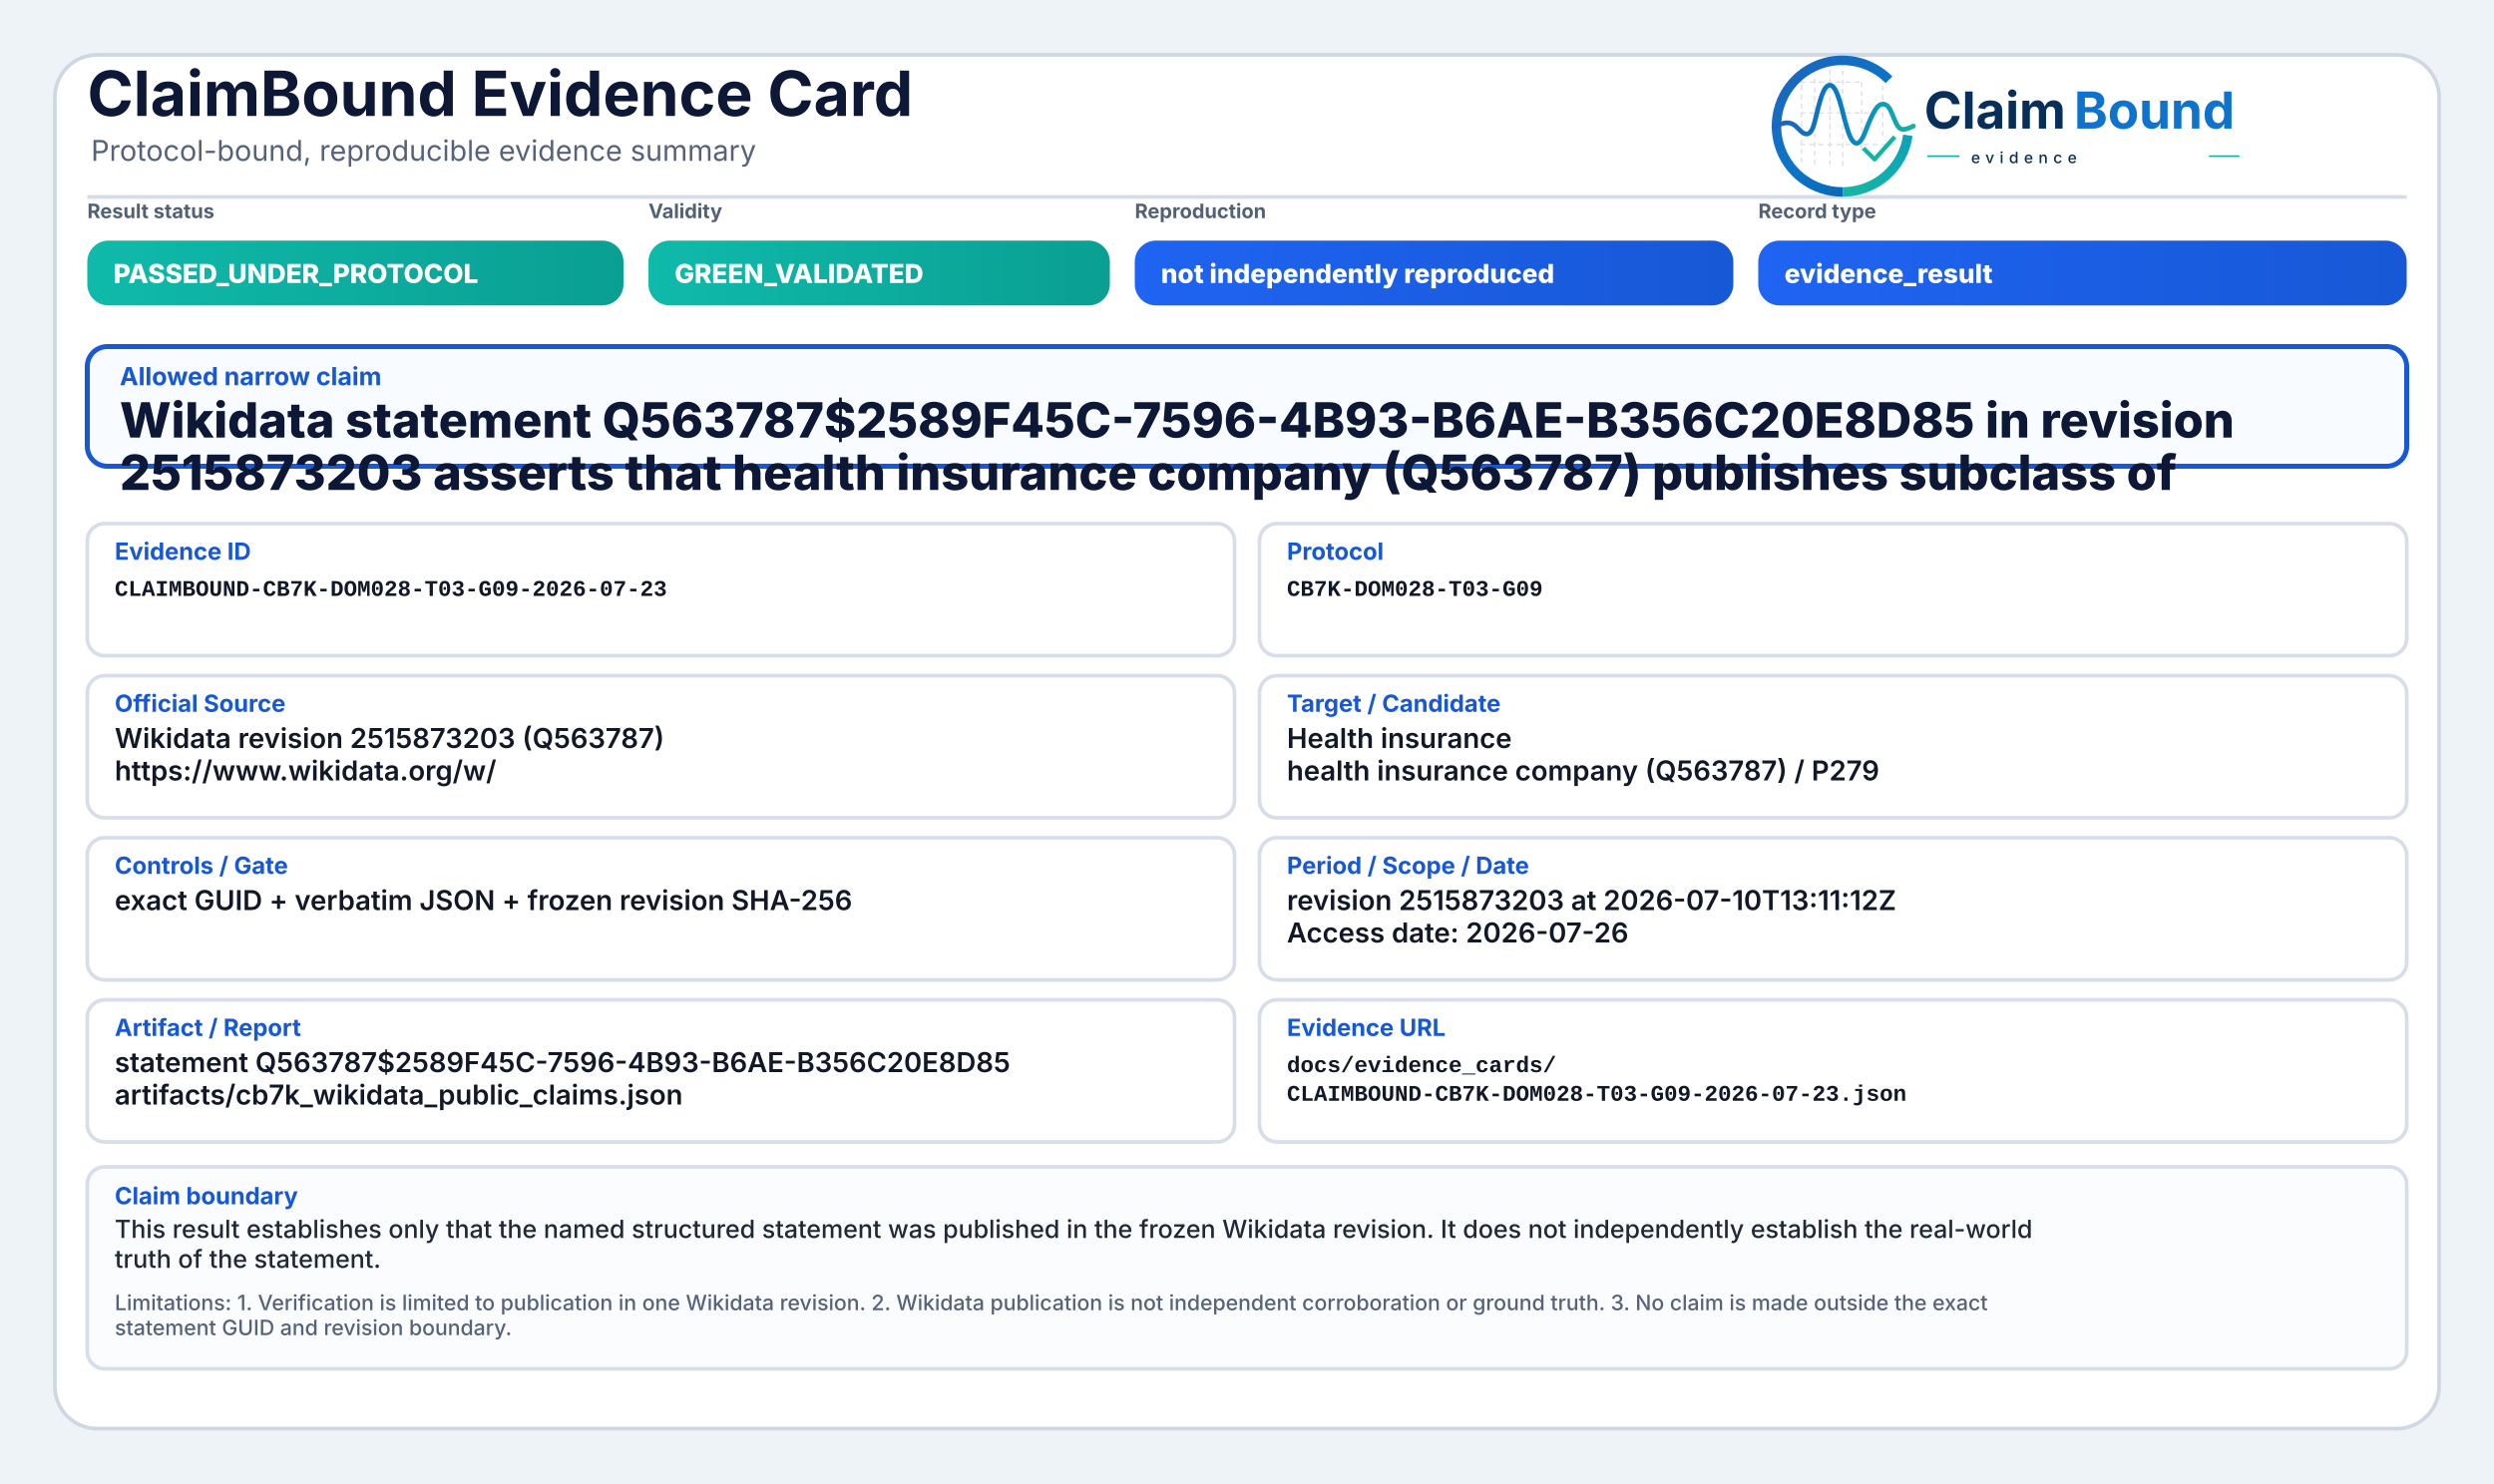
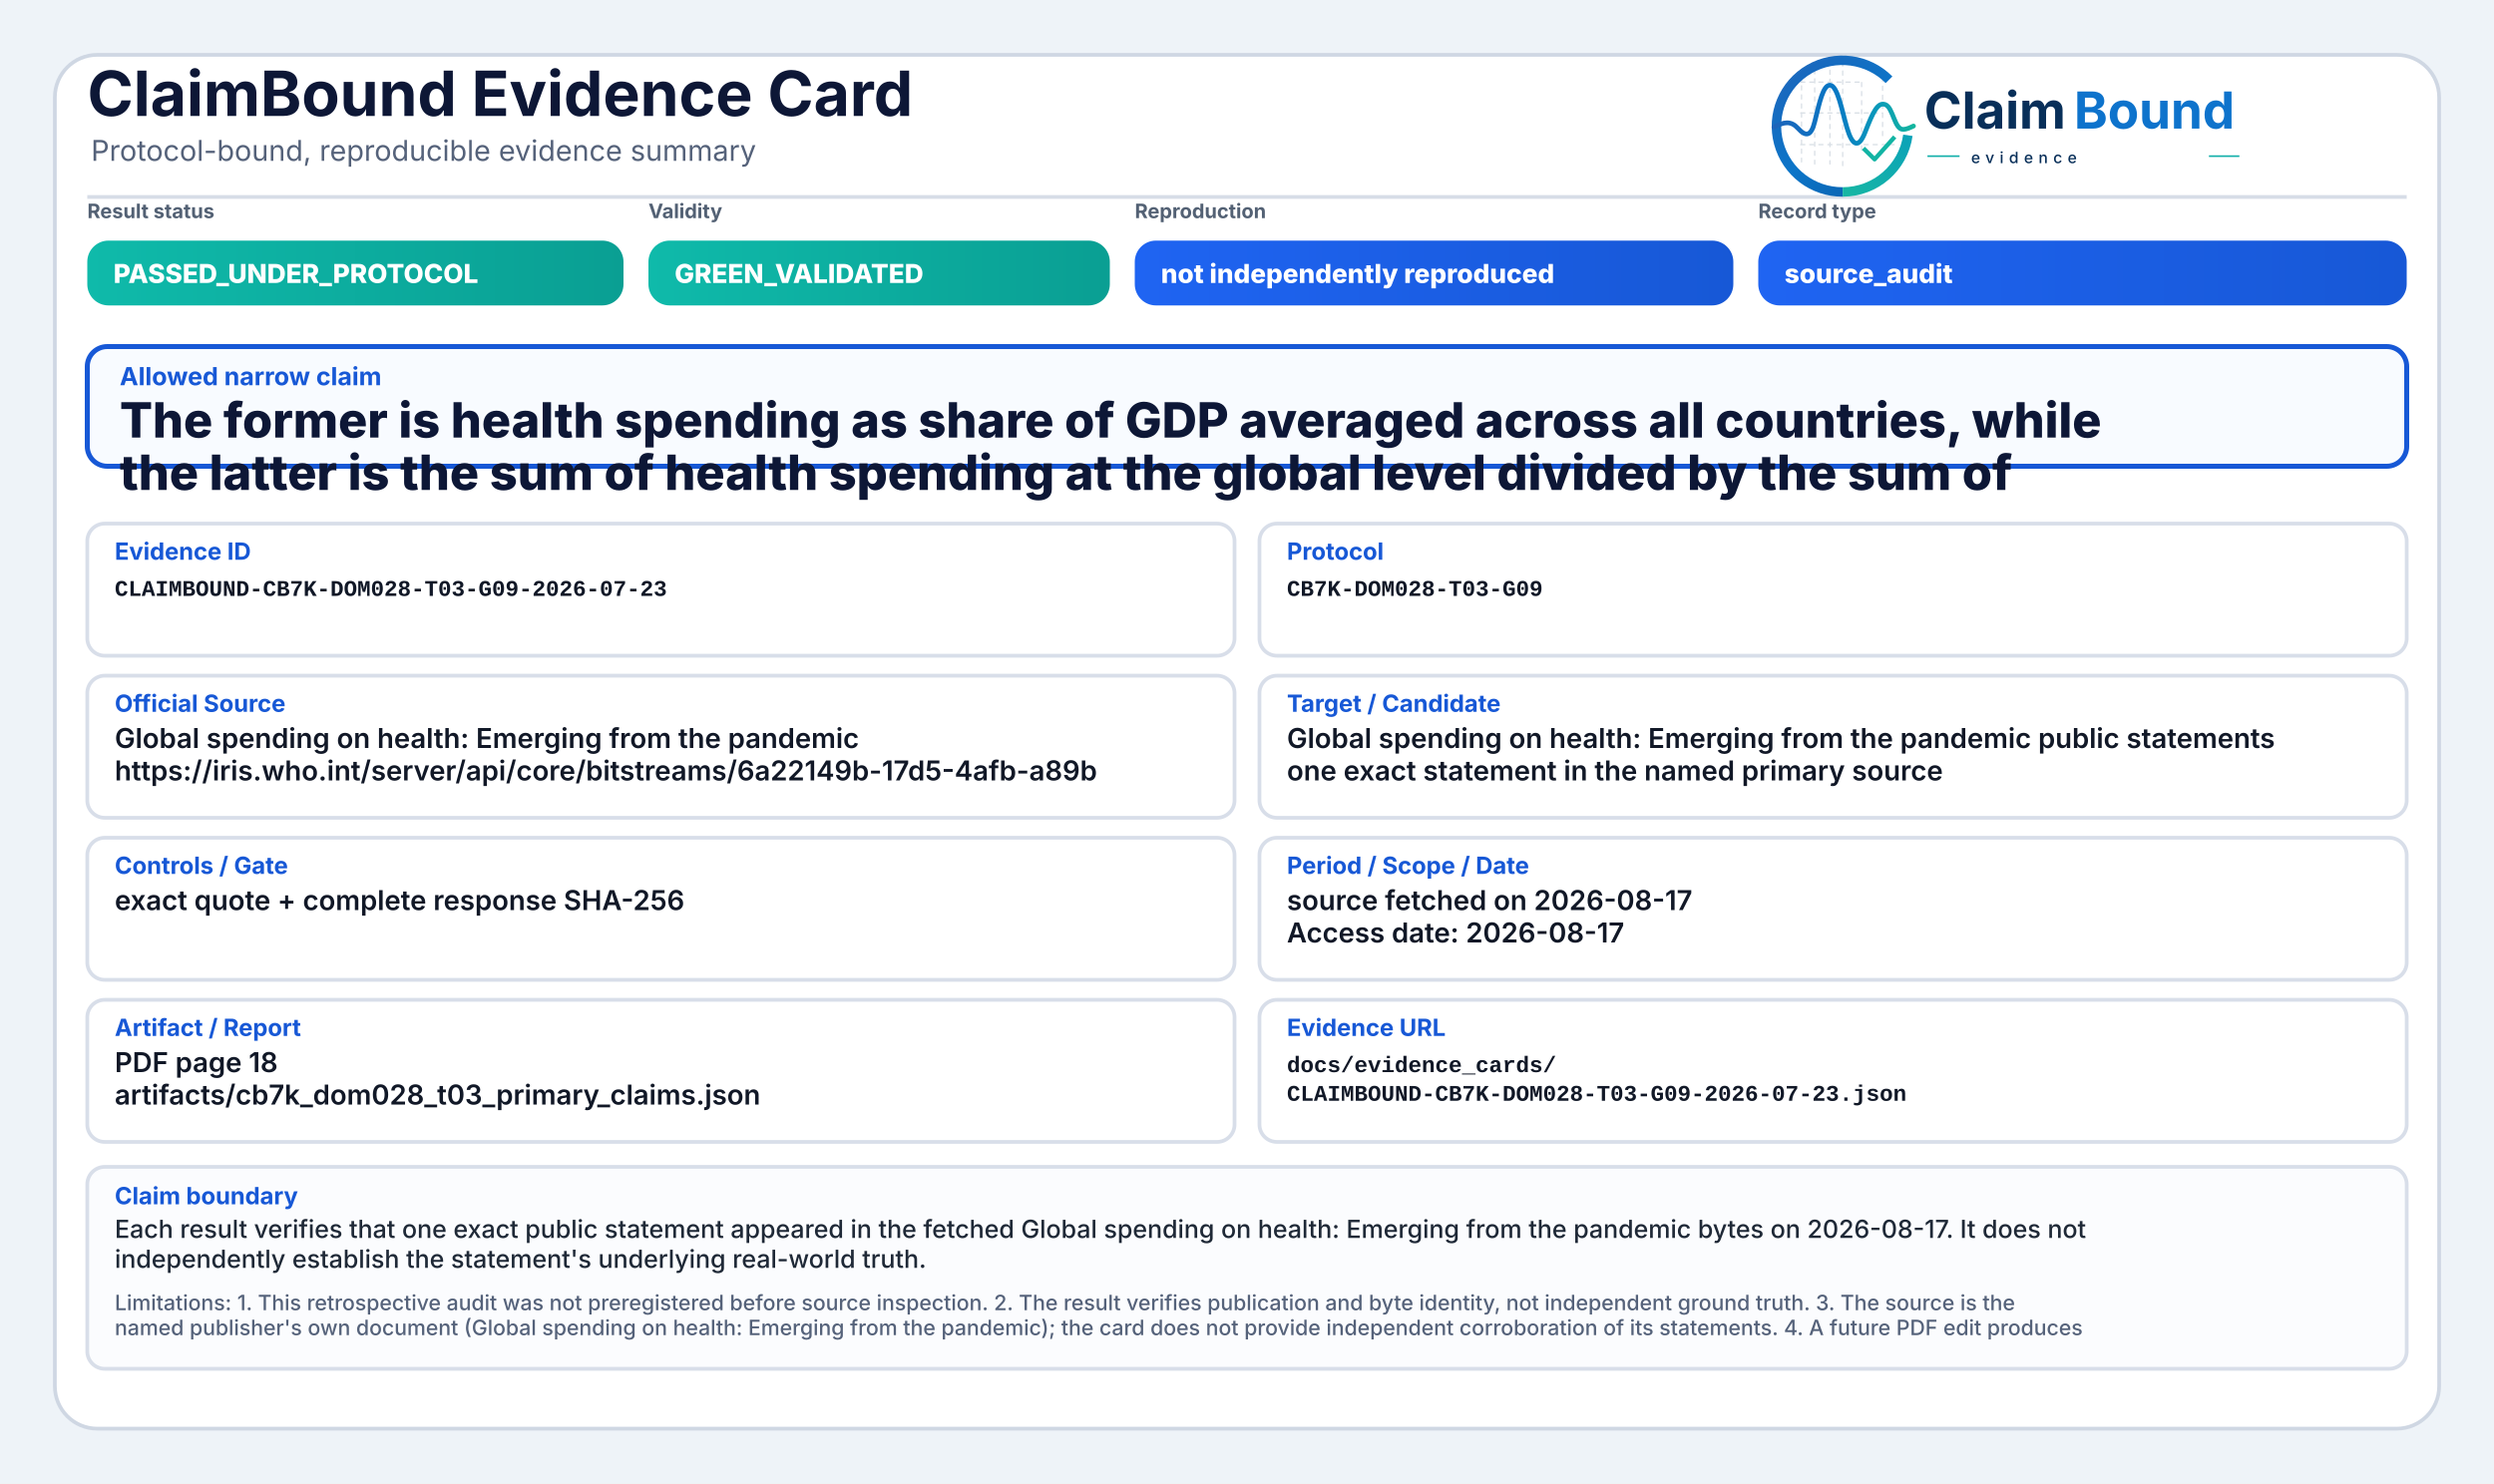
<svg xmlns="http://www.w3.org/2000/svg" width="2000" height="1190" viewBox="0 0 2000 1190" role="img" aria-label="ClaimBound Evidence Card">
  <defs>
    <linearGradient id="greenGrad" x1="0" y1="0" x2="1" y2="0">
      <stop offset="0%" stop-color="#0fbaaa" />
      <stop offset="100%" stop-color="#0a9f93" />
    </linearGradient>
    <linearGradient id="yellowGrad" x1="0" y1="0" x2="1" y2="0">
      <stop offset="0%" stop-color="#fbbf24" />
      <stop offset="100%" stop-color="#d97706" />
    </linearGradient>
    <linearGradient id="amberGrad" x1="0" y1="0" x2="1" y2="0">
      <stop offset="0%" stop-color="#f97316" />
      <stop offset="100%" stop-color="#c2410c" />
    </linearGradient>
    <linearGradient id="redGrad" x1="0" y1="0" x2="1" y2="0">
      <stop offset="0%" stop-color="#ef4444" />
      <stop offset="100%" stop-color="#b91c1c" />
    </linearGradient>
    <linearGradient id="grayGrad" x1="0" y1="0" x2="1" y2="0">
      <stop offset="0%" stop-color="#64748b" />
      <stop offset="100%" stop-color="#475569" />
    </linearGradient>
    <linearGradient id="blueGrad" x1="0" y1="0" x2="1" y2="0">
      <stop offset="0%" stop-color="#1f64f2" />
      <stop offset="100%" stop-color="#1758d6" />
    </linearGradient>
    <linearGradient id="logoRingBlue" x1="73" y1="453" x2="348" y2="793" gradientUnits="userSpaceOnUse">
      <stop offset="0" stop-color="#1E64BA" />
      <stop offset="0.55" stop-color="#0C75C8" />
      <stop offset="1" stop-color="#0A5FAB" />
    </linearGradient>
    <linearGradient id="logoRingTeal" x1="221" y1="792" x2="403" y2="594" gradientUnits="userSpaceOnUse">
      <stop offset="0" stop-color="#18B7A3" />
      <stop offset="1" stop-color="#089EBC" />
    </linearGradient>
    <linearGradient id="logoSignalGradient" x1="61" y1="628" x2="404" y2="628" gradientUnits="userSpaceOnUse">
      <stop offset="0" stop-color="#1E64BA" />
      <stop offset="0.43" stop-color="#0877C4" />
      <stop offset="0.72" stop-color="#0A97BB" />
      <stop offset="1" stop-color="#14B69E" />
    </linearGradient>
  </defs>
  <rect x="0" y="0" width="2000" height="1190" fill="#eef3f8" />
  <rect x="44" y="44" width="1912" height="1102" rx="34" fill="#ffffff" stroke="#cfd7e3" stroke-width="3" />
  <path d="M70 158 H1930" stroke="#d7dde7" stroke-width="3" />
  <text x="70" y="93" font-family="Inter, Segoe UI, Arial, sans-serif" font-size="50" font-weight="750" fill="#0d1736">ClaimBound Evidence Card</text>
  <text x="73" y="129" font-family="Inter, Segoe UI, Arial, sans-serif" font-size="23" font-weight="400" fill="#55627a">Protocol-bound, reproducible evidence summary</text>
  <g aria-label="ClaimBound evidence logo" transform="translate(1415,52) scale(0.33) translate(-40,-478)">
    <g stroke-linecap="butt" stroke-linejoin="round">
      <g stroke="#CBD3DC" stroke-width="3.2" stroke-linecap="round" stroke-dasharray="10 12" opacity="0.72">
        <path d="M130 507V714" />
        <path d="M162 490V719" />
        <path d="M199 491V719" />
        <path d="M230 471V726" />
        <path d="M276 521V690" />
        <path d="M327 508V650" />
        <path d="M128 520H277" />
        <path d="M128 595H327" />
        <path d="M128 672H355" />
      </g>
      <path d="M342.6 514.3A160 160 0 1 0 230 787" fill="none" stroke="url(#logoRingBlue)" stroke-width="23" />
      <path d="M230 787A160 160 0 0 0 388.4 649.3" fill="none" stroke="url(#logoRingTeal)" stroke-width="23" />
      <path d="M63 629.5C87 616.4 104.3 613.6 121.2 632.2C140.7 653.8 153.4 651.6 162.1 616.2C173.8 568.5 182.5 527.5 198.9 527.5C217.5 527.5 228.4 590.6 240.3 630.8C253.4 675.4 268.6 682.8 284.6 641.5C303.5 592.9 315.2 567.6 333.7 574.7C352.6 582 355.7 635.1 376.6 634.9C386.2 634.8 394 630.4 402 626.8" fill="none" stroke="url(#logoSignalGradient)" stroke-width="11.5" stroke-linecap="round" />
      <path d="M284 684.5L307.5 707.7L353 657" fill="none" stroke="#12B4A4" stroke-width="10.5" stroke-linecap="square" />
    </g>
    <text x="428" y="633" font-family="Inter, Segoe UI, Arial, sans-serif" font-size="124" font-weight="750" fill="#082F59" text-rendering="geometricPrecision">Claim</text>
    <text x="792" y="633" font-family="Inter, Segoe UI, Arial, sans-serif" font-size="124" font-weight="750" fill="#0E73CC" text-rendering="geometricPrecision">Bound</text>
    <line x1="436" y1="700" x2="514" y2="700" stroke="#11AFA9" stroke-width="4" />
    <text x="542" y="717" font-family="Inter, Segoe UI, Arial, sans-serif" font-size="38" font-weight="500" letter-spacing="13" fill="#082F59">evidence</text>
    <line x1="1120" y1="700" x2="1194" y2="700" stroke="#11AFA9" stroke-width="4" />
  </g>
  <text x="70" y="175" font-family="Inter, Segoe UI, Arial, sans-serif" font-size="16" font-weight="650" fill="#536174">Result status</text>
  <rect x="70" y="193" width="430" height="52" rx="17" fill="url(#greenGrad)" />
  <text x="91" y="227" font-family="Inter, Segoe UI, Arial, sans-serif" font-size="21" font-weight="800" fill="#ffffff">PASSED_UNDER_PROTOCOL</text>
  <text x="520" y="175" font-family="Inter, Segoe UI, Arial, sans-serif" font-size="16" font-weight="650" fill="#536174">Validity</text>
  <rect x="520" y="193" width="370" height="52" rx="17" fill="url(#greenGrad)" />
  <text x="541" y="227" font-family="Inter, Segoe UI, Arial, sans-serif" font-size="21" font-weight="800" fill="#ffffff">GREEN_VALIDATED</text>
  <text x="910" y="175" font-family="Inter, Segoe UI, Arial, sans-serif" font-size="16" font-weight="650" fill="#536174">Reproduction</text>
  <rect x="910" y="193" width="480" height="52" rx="17" fill="url(#blueGrad)" />
  <text x="931" y="227" font-family="Inter, Segoe UI, Arial, sans-serif" font-size="21" font-weight="800" fill="#ffffff">not independently reproduced</text>
  <text x="1410" y="175" font-family="Inter, Segoe UI, Arial, sans-serif" font-size="16" font-weight="650" fill="#536174">Record type</text>
  <rect x="1410" y="193" width="520" height="52" rx="17" fill="url(#blueGrad)" />
-   <text x="1431" y="227" font-family="Inter, Segoe UI, Arial, sans-serif" font-size="21" font-weight="800" fill="#ffffff">evidence_result</text>
+   <text x="1431" y="227" font-family="Inter, Segoe UI, Arial, sans-serif" font-size="21" font-weight="800" fill="#ffffff">source_audit</text>
  <rect x="70" y="278" width="1860" height="96" rx="16" fill="#f8fbff" stroke="#1758d6" stroke-width="4" />
  <text x="96" y="309" font-family="Inter, Segoe UI, Arial, sans-serif" font-size="20" font-weight="750" fill="#1758d6">Allowed narrow claim</text>
-   <text x="96" y="351" font-family="Inter, Segoe UI, Arial, sans-serif" font-size="39" font-weight="800" fill="#0d1736">Wikidata statement Q563787$2589F45C-7596-4B93-B6AE-B356C20E8D85 in revision</text>
-   <text x="96" y="393" font-family="Inter, Segoe UI, Arial, sans-serif" font-size="39" font-weight="800" fill="#0d1736">2515873203 asserts that health insurance company (Q563787) publishes subclass of</text>
+   <text x="96" y="351" font-family="Inter, Segoe UI, Arial, sans-serif" font-size="39" font-weight="800" fill="#0d1736">The former is health spending as share of GDP averaged across all countries, while</text>
+   <text x="96" y="393" font-family="Inter, Segoe UI, Arial, sans-serif" font-size="39" font-weight="800" fill="#0d1736">the latter is the sum of health spending at the global level divided by the sum of</text>
  <rect x="70" y="420" width="920" height="106" rx="14" fill="#ffffff" stroke="#d8dee9" stroke-width="3" />
  <text x="92" y="449" font-family="Inter, Segoe UI, Arial, sans-serif" font-size="19" font-weight="750" fill="#1758d6">Evidence ID</text>
  <text x="92" y="478" font-family="SFMono-Regular, Consolas, Liberation Mono, monospace" font-size="18" font-weight="600" fill="#111827">CLAIMBOUND-CB7K-DOM028-T03-G09-2026-07-23</text>
  <rect x="1010" y="420" width="920" height="106" rx="14" fill="#ffffff" stroke="#d8dee9" stroke-width="3" />
  <text x="1032" y="449" font-family="Inter, Segoe UI, Arial, sans-serif" font-size="19" font-weight="750" fill="#1758d6">Protocol</text>
  <text x="1032" y="478" font-family="SFMono-Regular, Consolas, Liberation Mono, monospace" font-size="18" font-weight="600" fill="#111827">CB7K-DOM028-T03-G09</text>
  <rect x="70" y="542" width="920" height="114" rx="14" fill="#ffffff" stroke="#d8dee9" stroke-width="3" />
  <text x="92" y="571" font-family="Inter, Segoe UI, Arial, sans-serif" font-size="19" font-weight="750" fill="#1758d6">Official Source</text>
-   <text x="92" y="600" font-family="Inter, Segoe UI, Arial, sans-serif" font-size="22" font-weight="600" fill="#111827">Wikidata revision 2515873203 (Q563787)</text>
-   <text x="92" y="626" font-family="Inter, Segoe UI, Arial, sans-serif" font-size="22" font-weight="600" fill="#111827">https://www.wikidata.org/w/</text>
+   <text x="92" y="600" font-family="Inter, Segoe UI, Arial, sans-serif" font-size="22" font-weight="600" fill="#111827">Global spending on health: Emerging from the pandemic</text>
+   <text x="92" y="626" font-family="Inter, Segoe UI, Arial, sans-serif" font-size="22" font-weight="600" fill="#111827">https://iris.who.int/server/api/core/bitstreams/6a22149b-17d5-4afb-a89b</text>
  <rect x="1010" y="542" width="920" height="114" rx="14" fill="#ffffff" stroke="#d8dee9" stroke-width="3" />
  <text x="1032" y="571" font-family="Inter, Segoe UI, Arial, sans-serif" font-size="19" font-weight="750" fill="#1758d6">Target / Candidate</text>
-   <text x="1032" y="600" font-family="Inter, Segoe UI, Arial, sans-serif" font-size="22" font-weight="600" fill="#111827">Health insurance</text>
-   <text x="1032" y="626" font-family="Inter, Segoe UI, Arial, sans-serif" font-size="22" font-weight="600" fill="#111827">health insurance company (Q563787) / P279</text>
+   <text x="1032" y="600" font-family="Inter, Segoe UI, Arial, sans-serif" font-size="22" font-weight="600" fill="#111827">Global spending on health: Emerging from the pandemic public statements</text>
+   <text x="1032" y="626" font-family="Inter, Segoe UI, Arial, sans-serif" font-size="22" font-weight="600" fill="#111827">one exact statement in the named primary source</text>
  <rect x="70" y="672" width="920" height="114" rx="14" fill="#ffffff" stroke="#d8dee9" stroke-width="3" />
  <text x="92" y="701" font-family="Inter, Segoe UI, Arial, sans-serif" font-size="19" font-weight="750" fill="#1758d6">Controls / Gate</text>
-   <text x="92" y="730" font-family="Inter, Segoe UI, Arial, sans-serif" font-size="22" font-weight="600" fill="#111827">exact GUID + verbatim JSON + frozen revision SHA-256</text>
+   <text x="92" y="730" font-family="Inter, Segoe UI, Arial, sans-serif" font-size="22" font-weight="600" fill="#111827">exact quote + complete response SHA-256</text>
  <rect x="1010" y="672" width="920" height="114" rx="14" fill="#ffffff" stroke="#d8dee9" stroke-width="3" />
  <text x="1032" y="701" font-family="Inter, Segoe UI, Arial, sans-serif" font-size="19" font-weight="750" fill="#1758d6">Period / Scope / Date</text>
-   <text x="1032" y="730" font-family="Inter, Segoe UI, Arial, sans-serif" font-size="22" font-weight="600" fill="#111827">revision 2515873203 at 2026-07-10T13:11:12Z</text>
-   <text x="1032" y="756" font-family="Inter, Segoe UI, Arial, sans-serif" font-size="22" font-weight="600" fill="#111827">Access date: 2026-07-26</text>
+   <text x="1032" y="730" font-family="Inter, Segoe UI, Arial, sans-serif" font-size="22" font-weight="600" fill="#111827">source fetched on 2026-08-17</text>
+   <text x="1032" y="756" font-family="Inter, Segoe UI, Arial, sans-serif" font-size="22" font-weight="600" fill="#111827">Access date: 2026-08-17</text>
  <rect x="70" y="802" width="920" height="114" rx="14" fill="#ffffff" stroke="#d8dee9" stroke-width="3" />
  <text x="92" y="831" font-family="Inter, Segoe UI, Arial, sans-serif" font-size="19" font-weight="750" fill="#1758d6">Artifact / Report</text>
-   <text x="92" y="860" font-family="Inter, Segoe UI, Arial, sans-serif" font-size="22" font-weight="600" fill="#111827">statement Q563787$2589F45C-7596-4B93-B6AE-B356C20E8D85</text>
-   <text x="92" y="886" font-family="Inter, Segoe UI, Arial, sans-serif" font-size="22" font-weight="600" fill="#111827">artifacts/cb7k_wikidata_public_claims.json</text>
+   <text x="92" y="860" font-family="Inter, Segoe UI, Arial, sans-serif" font-size="22" font-weight="600" fill="#111827">PDF page 18</text>
+   <text x="92" y="886" font-family="Inter, Segoe UI, Arial, sans-serif" font-size="22" font-weight="600" fill="#111827">artifacts/cb7k_dom028_t03_primary_claims.json</text>
  <rect x="1010" y="802" width="920" height="114" rx="14" fill="#ffffff" stroke="#d8dee9" stroke-width="3" />
  <text x="1032" y="831" font-family="Inter, Segoe UI, Arial, sans-serif" font-size="19" font-weight="750" fill="#1758d6">Evidence URL</text>
  <text x="1032" y="860" font-family="SFMono-Regular, Consolas, Liberation Mono, monospace" font-size="18" font-weight="600" fill="#111827">docs/evidence_cards/</text>
  <text x="1032" y="883" font-family="SFMono-Regular, Consolas, Liberation Mono, monospace" font-size="18" font-weight="600" fill="#111827">CLAIMBOUND-CB7K-DOM028-T03-G09-2026-07-23.json</text>
  <rect x="70" y="936" width="1860" height="162" rx="14" fill="#fbfcfe" stroke="#d8dee9" stroke-width="3" />
  <text x="92" y="966" font-family="Inter, Segoe UI, Arial, sans-serif" font-size="19" font-weight="750" fill="#1758d6">Claim boundary</text>
-   <text x="92" y="993" font-family="Inter, Segoe UI, Arial, sans-serif" font-size="20" font-weight="500" fill="#1f2937">This result establishes only that the named structured statement was published in the frozen Wikidata revision. It does not independently establish the real-world</text>
-   <text x="92" y="1017" font-family="Inter, Segoe UI, Arial, sans-serif" font-size="20" font-weight="500" fill="#1f2937">truth of the statement.</text>
-   <text x="92" y="1051" font-family="Inter, Segoe UI, Arial, sans-serif" font-size="17" font-weight="500" fill="#55627a">Limitations: 1. Verification is limited to publication in one Wikidata revision. 2. Wikidata publication is not independent corroboration or ground truth. 3. No claim is made outside the exact</text>
-   <text x="92" y="1071" font-family="Inter, Segoe UI, Arial, sans-serif" font-size="17" font-weight="500" fill="#55627a">statement GUID and revision boundary.</text>
+   <text x="92" y="993" font-family="Inter, Segoe UI, Arial, sans-serif" font-size="20" font-weight="500" fill="#1f2937">Each result verifies that one exact public statement appeared in the fetched Global spending on health: Emerging from the pandemic bytes on 2026-08-17. It does not</text>
+   <text x="92" y="1017" font-family="Inter, Segoe UI, Arial, sans-serif" font-size="20" font-weight="500" fill="#1f2937">independently establish the statement's underlying real-world truth.</text>
+   <text x="92" y="1051" font-family="Inter, Segoe UI, Arial, sans-serif" font-size="17" font-weight="500" fill="#55627a">Limitations: 1. This retrospective audit was not preregistered before source inspection. 2. The result verifies publication and byte identity, not independent ground truth. 3. The source is the</text>
+   <text x="92" y="1071" font-family="Inter, Segoe UI, Arial, sans-serif" font-size="17" font-weight="500" fill="#55627a">named publisher's own document (Global spending on health: Emerging from the pandemic); the card does not provide independent corroboration of its statements. 4. A future PDF edit produces</text>
</svg>
